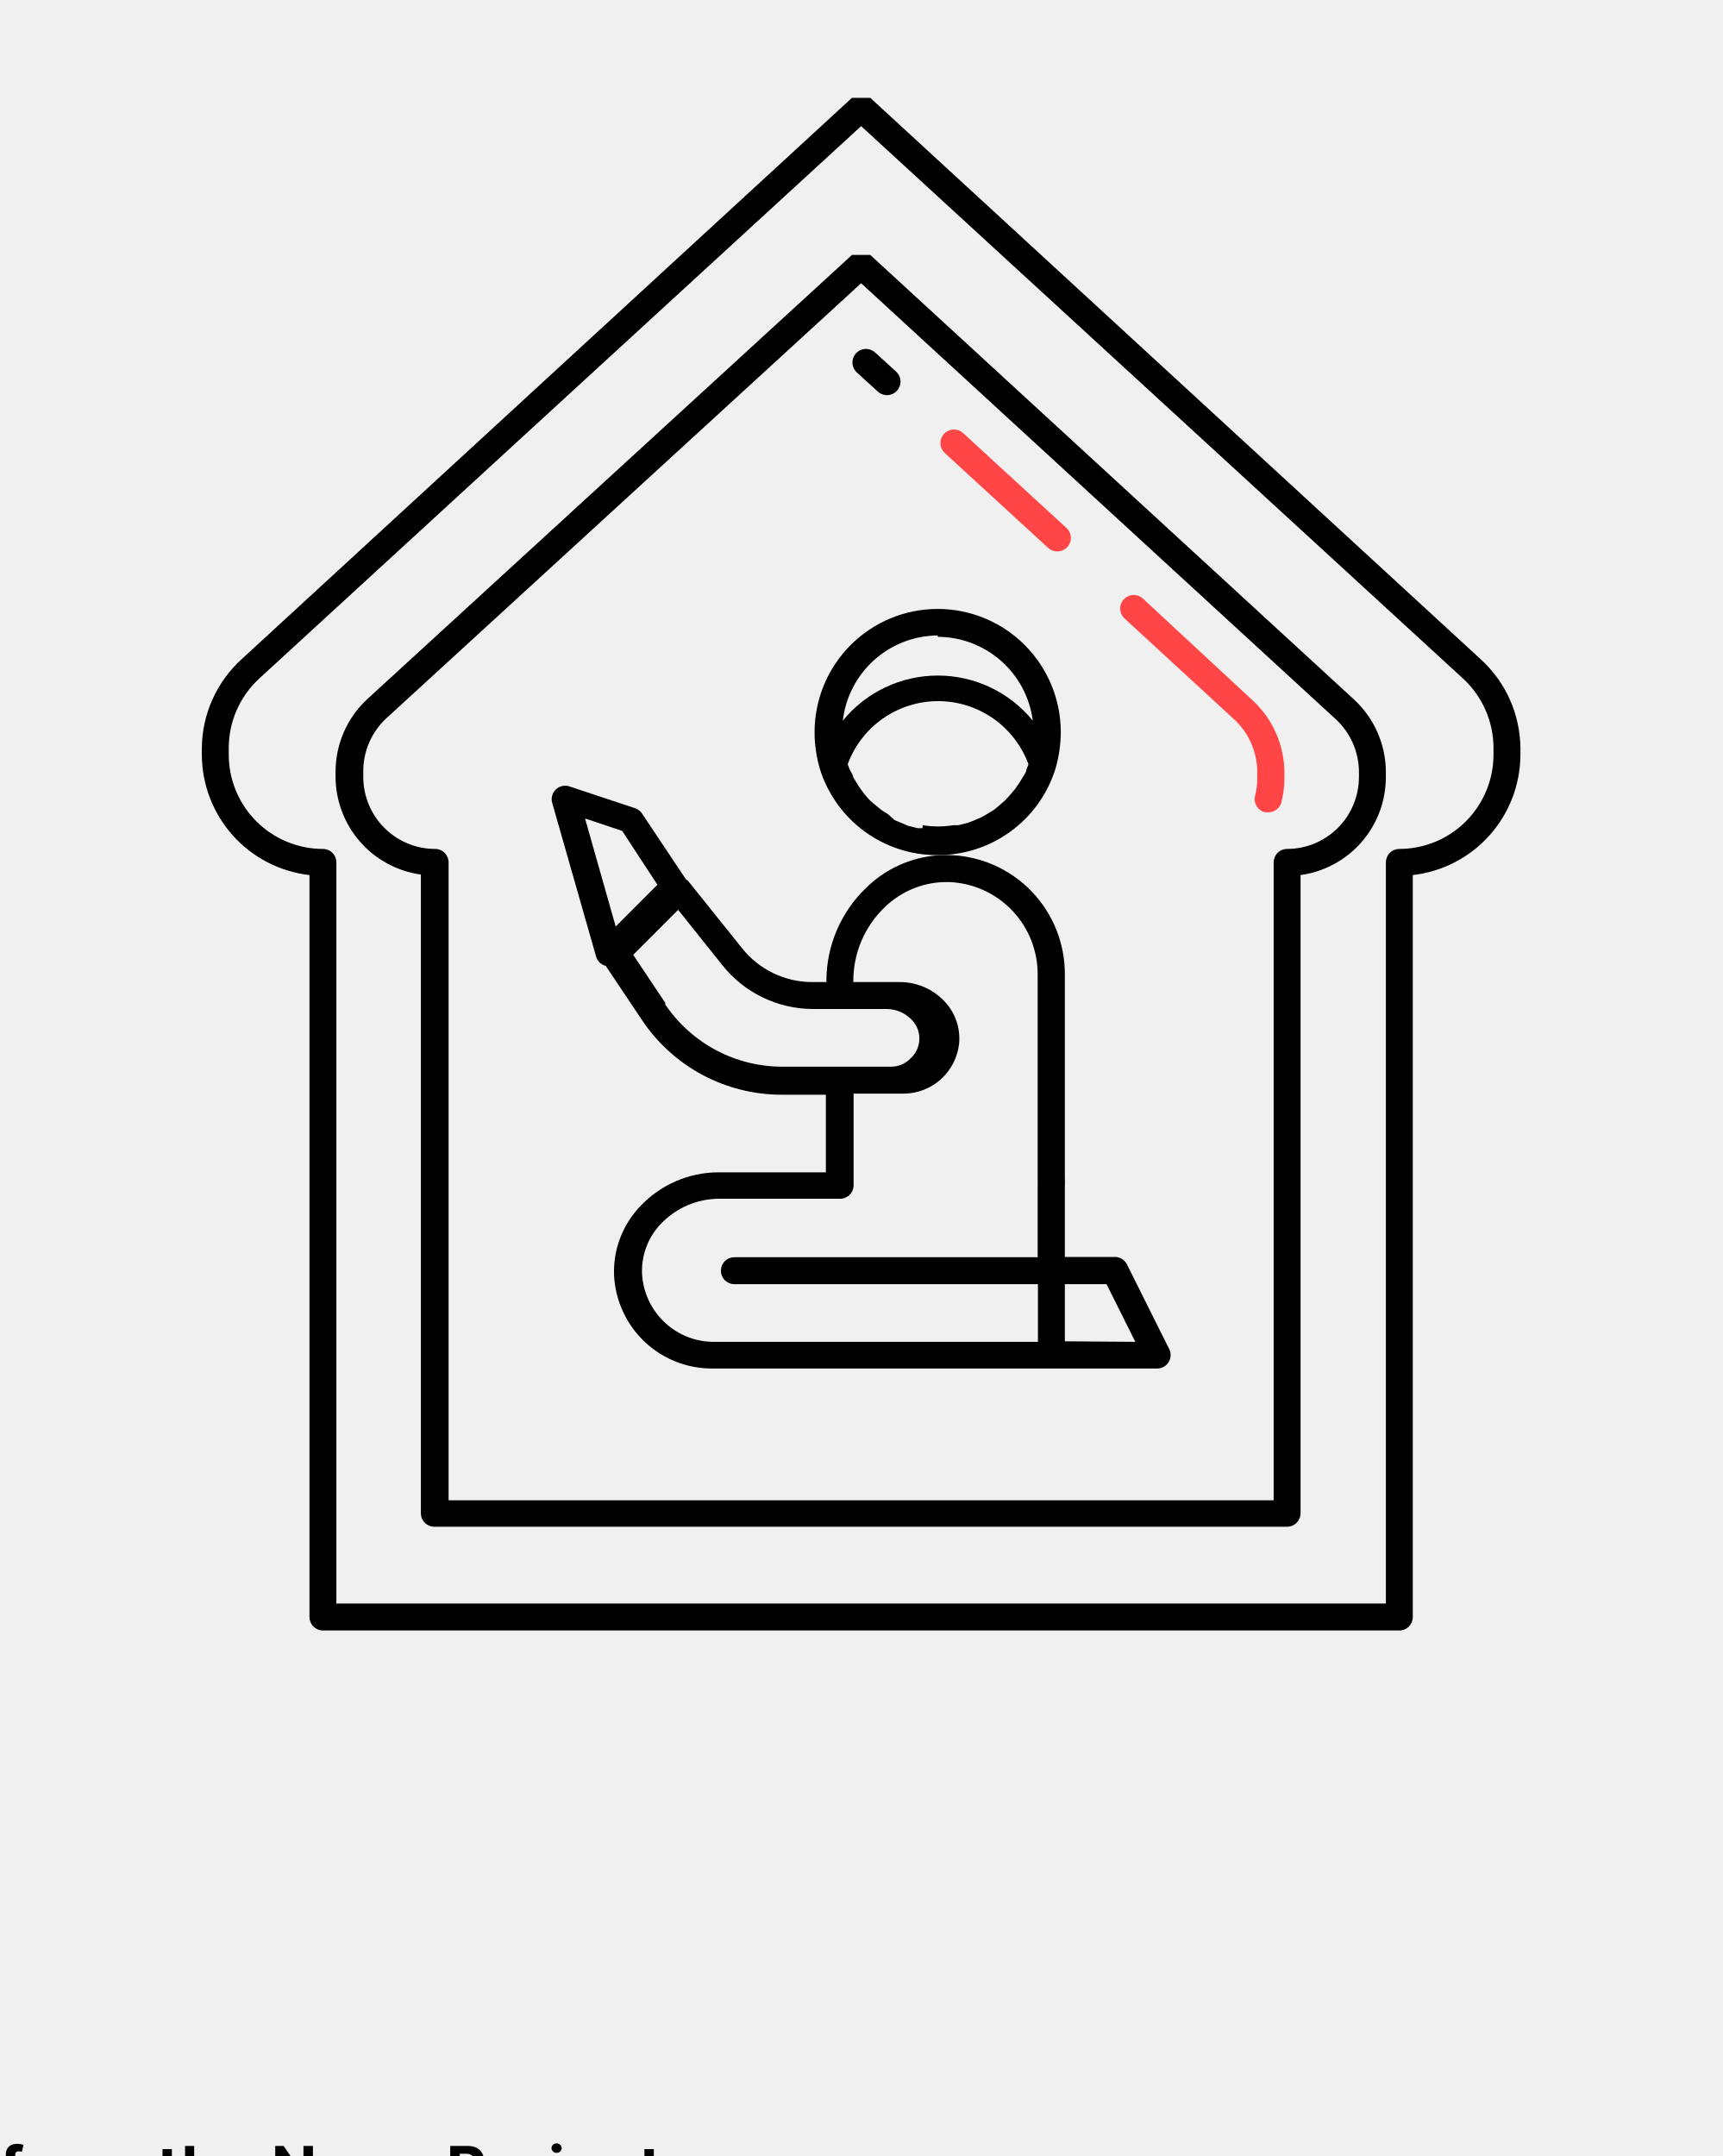
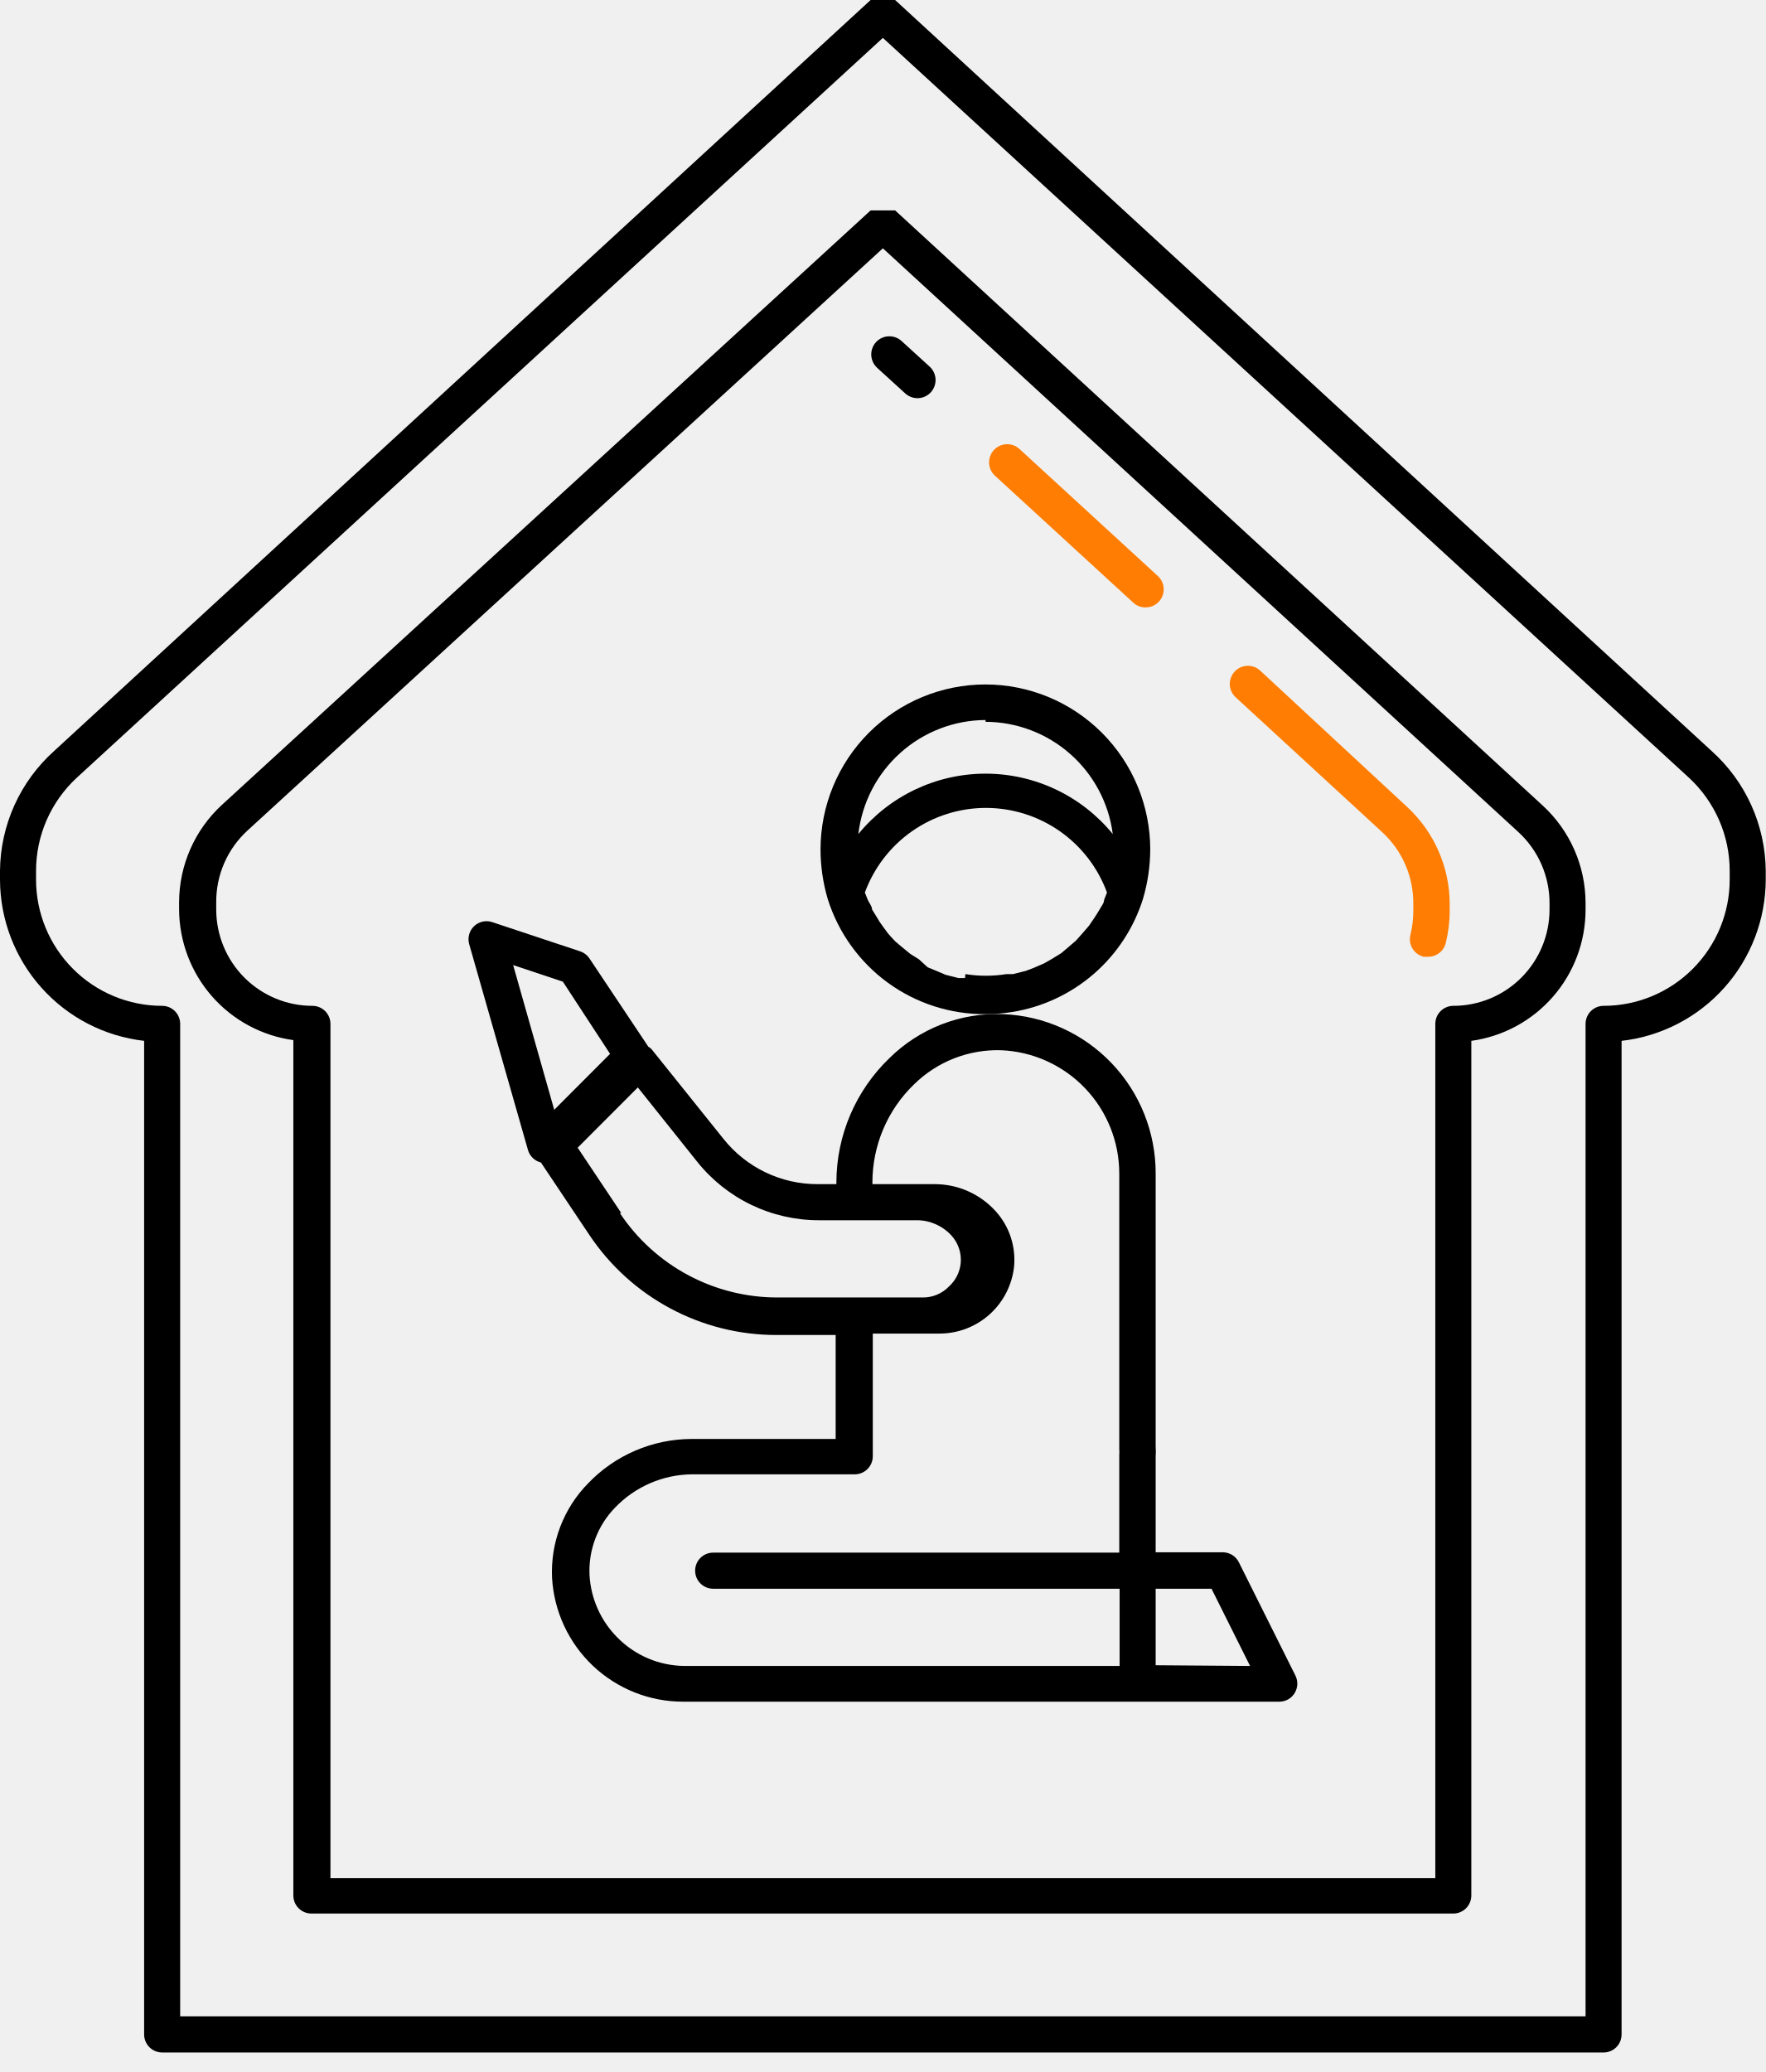
- <svg xmlns="http://www.w3.org/2000/svg" width="139" height="174" viewBox="0 0 139 174" fill="none">
-   <g clip-path="url(#clip0_248_156)">
-     <path d="M90.959 102.051C90.869 101.868 90.73 101.714 90.557 101.606C90.384 101.498 90.185 101.442 89.981 101.442H85.942V95.7C85.956 95.483 85.956 95.265 85.942 95.047V78.626C85.949 76.145 84.996 73.757 83.283 71.965C81.57 70.172 79.23 69.114 76.754 69.013C75.49 68.959 74.228 69.167 73.047 69.623C71.866 70.08 70.792 70.775 69.891 71.666C68.887 72.632 68.087 73.79 67.538 75.072C66.99 76.353 66.704 77.732 66.699 79.126V79.257H65.569C64.481 79.26 63.406 79.017 62.425 78.546C61.443 78.076 60.58 77.389 59.901 76.538L55.557 71.123C55.498 71.064 55.432 71.013 55.361 70.97L51.821 65.663C51.687 65.459 51.488 65.305 51.257 65.228L45.957 63.467C45.77 63.404 45.569 63.393 45.376 63.436C45.184 63.479 45.006 63.574 44.863 63.711C44.72 63.847 44.617 64.02 44.565 64.211C44.513 64.401 44.514 64.603 44.567 64.793L48.107 77.191C48.159 77.375 48.259 77.543 48.396 77.677C48.533 77.811 48.703 77.905 48.889 77.952L51.8 82.302C53.038 84.164 54.718 85.691 56.688 86.745C58.659 87.8 60.859 88.351 63.093 88.349H66.655V94.612H57.968C56.803 94.617 55.651 94.856 54.58 95.316C53.509 95.775 52.541 96.446 51.734 97.288C51 98.036 50.427 98.929 50.054 99.91C49.68 100.89 49.513 101.938 49.563 102.986C49.679 105.006 50.563 106.904 52.033 108.291C53.504 109.679 55.448 110.45 57.468 110.447H93.391C93.576 110.447 93.757 110.4 93.919 110.311C94.08 110.221 94.216 110.092 94.314 109.935C94.412 109.779 94.468 109.6 94.478 109.415C94.487 109.23 94.45 109.046 94.368 108.881L90.959 102.051ZM47.217 66.055L50.214 67.055L53.059 71.405L49.693 74.776L47.217 66.055ZM53.733 80.997L51.105 77.06L54.732 73.428L58.294 77.887C59.174 78.995 60.294 79.89 61.569 80.504C62.844 81.118 64.241 81.435 65.656 81.432H71.564C71.952 81.434 72.335 81.516 72.69 81.673C73.045 81.831 73.364 82.059 73.627 82.346C73.833 82.57 73.99 82.834 74.087 83.123C74.184 83.411 74.22 83.717 74.192 84.02C74.139 84.554 73.892 85.05 73.497 85.412C73.287 85.632 73.034 85.806 72.754 85.922C72.473 86.038 72.171 86.094 71.868 86.087H63.18C61.295 86.094 59.437 85.633 57.773 84.745C56.109 83.856 54.691 82.569 53.646 80.997H53.733ZM53.494 106.575C52.499 105.574 51.904 104.244 51.821 102.834C51.783 102.083 51.901 101.332 52.166 100.628C52.431 99.925 52.839 99.283 53.363 98.745C53.966 98.118 54.687 97.618 55.485 97.274C56.284 96.931 57.142 96.75 58.011 96.744H67.806C68.094 96.744 68.371 96.629 68.574 96.425C68.778 96.222 68.892 95.945 68.892 95.656V88.261H72.932C74.041 88.258 75.11 87.846 75.935 87.103C76.76 86.361 77.283 85.341 77.406 84.238C77.465 83.633 77.397 83.022 77.207 82.445C77.016 81.869 76.706 81.338 76.298 80.888C75.834 80.375 75.268 79.964 74.636 79.683C74.004 79.402 73.32 79.257 72.628 79.257H68.871V79.126C68.874 78.025 69.098 76.935 69.531 75.923C69.964 74.91 70.596 73.995 71.39 73.232C72.082 72.553 72.905 72.022 73.809 71.671C74.712 71.319 75.677 71.155 76.646 71.188C78.559 71.272 80.365 72.093 81.689 73.478C83.012 74.865 83.75 76.709 83.748 78.626V95.2C83.758 95.33 83.758 95.461 83.748 95.591C83.745 95.635 83.745 95.678 83.748 95.722V101.464H59.271C58.983 101.464 58.707 101.578 58.503 101.782C58.299 101.986 58.185 102.263 58.185 102.551C58.185 102.84 58.299 103.116 58.503 103.32C58.707 103.524 58.983 103.639 59.271 103.639H83.77V108.293H57.555C56.798 108.288 56.05 108.134 55.353 107.839C54.657 107.544 54.025 107.115 53.494 106.575ZM85.942 108.25V103.639H89.308L91.632 108.293L85.942 108.25Z" fill="black" />
-     <path d="M75.689 69.013C76.228 69.012 76.765 68.969 77.297 68.882C79.115 68.59 80.816 67.797 82.208 66.59C83.601 65.384 84.63 63.813 85.18 62.053C85.463 61.092 85.61 60.096 85.615 59.095C85.615 56.456 84.568 53.925 82.705 52.059C80.841 50.193 78.314 49.144 75.678 49.144C73.043 49.144 70.516 50.193 68.653 52.059C66.789 53.925 65.742 56.456 65.742 59.095C65.745 60.104 65.891 61.107 66.177 62.075C66.813 64.098 68.08 65.863 69.792 67.112C71.504 68.361 73.571 69.027 75.689 69.013ZM74.451 66.838H74.061L73.279 66.642L72.823 66.446L72.193 66.185L71.671 65.707L71.15 65.38L70.672 64.989L70.26 64.641C70.108 64.489 69.956 64.315 69.804 64.141L69.499 63.727C69.369 63.553 69.239 63.358 69.13 63.162L68.848 62.705C68.848 62.51 68.674 62.314 68.587 62.118L68.414 61.683C68.963 60.187 69.957 58.897 71.262 57.985C72.567 57.073 74.12 56.584 75.711 56.584C77.302 56.584 78.855 57.073 80.16 57.985C81.465 58.897 82.459 60.187 83.009 61.683L82.835 62.118C82.835 62.314 82.683 62.488 82.574 62.684C82.466 62.879 82.357 63.032 82.248 63.206L81.923 63.684L81.51 64.162L81.141 64.576L80.663 64.989L80.25 65.337L79.686 65.685L79.23 65.946L78.578 66.229L78.122 66.403L77.34 66.599H76.949C76.129 66.73 75.293 66.73 74.473 66.599L74.451 66.838ZM75.689 51.395C77.569 51.401 79.382 52.09 80.793 53.334C82.203 54.578 83.114 56.293 83.356 58.16C82.427 57.022 81.257 56.105 79.932 55.476C78.606 54.846 77.157 54.52 75.689 54.52C74.222 54.52 72.773 54.846 71.447 55.476C70.121 56.105 68.951 57.022 68.023 58.16C68.24 56.273 69.141 54.532 70.553 53.266C71.966 51.999 73.793 51.295 75.689 51.286V51.395Z" fill="black" />
-     <path d="M119.453 53.157L70.238 7.895H70.086H69.913H69.695H69.305H69.087H68.914H68.762L19.547 53.157C18.532 54.068 17.718 55.18 17.157 56.423C16.596 57.667 16.301 59.014 16.289 60.378V60.9C16.295 63.305 17.183 65.625 18.785 67.417C20.387 69.21 22.59 70.35 24.977 70.622V130.5C24.977 130.788 25.091 131.065 25.295 131.269C25.498 131.473 25.774 131.588 26.062 131.588H112.938C113.226 131.588 113.502 131.473 113.705 131.269C113.909 131.065 114.023 130.788 114.023 130.5V70.622C116.41 70.35 118.613 69.21 120.215 67.417C121.817 65.625 122.705 63.305 122.711 60.9V60.378C122.699 59.014 122.403 57.667 121.843 56.423C121.282 55.18 120.468 54.068 119.453 53.157ZM120.539 60.9C120.539 62.919 119.738 64.855 118.313 66.283C116.887 67.71 114.954 68.513 112.938 68.513C112.649 68.513 112.373 68.627 112.17 68.831C111.966 69.035 111.852 69.312 111.852 69.6V129.413H27.148V69.6C27.148 69.312 27.034 69.035 26.83 68.831C26.627 68.627 26.351 68.513 26.062 68.513C24.046 68.513 22.113 67.71 20.687 66.283C19.262 64.855 18.461 62.919 18.461 60.9V60.378C18.461 59.324 18.679 58.281 19.101 57.315C19.524 56.349 20.141 55.481 20.915 54.767L69.5 10.179L118.085 54.767C118.859 55.481 119.476 56.349 119.899 57.315C120.321 58.281 120.539 59.324 120.539 60.378V60.9Z" fill="black" />
-     <path d="M70.238 20.576H70.086H69.912H69.695H69.304H69.087H68.913H68.761L29.668 56.398C28.854 57.144 28.205 58.052 27.76 59.062C27.315 60.073 27.085 61.166 27.083 62.27V62.684C27.086 64.61 27.785 66.47 29.05 67.921C30.315 69.373 32.062 70.316 33.968 70.579V122.126C33.968 122.415 34.082 122.691 34.286 122.895C34.49 123.099 34.766 123.214 35.054 123.214H103.881C104.169 123.214 104.445 123.099 104.648 122.895C104.852 122.691 104.966 122.415 104.966 122.126V70.622C106.872 70.36 108.619 69.416 109.884 67.965C111.15 66.514 111.848 64.653 111.851 62.727V62.314C111.85 61.209 111.619 60.117 111.174 59.106C110.729 58.095 110.08 57.188 109.267 56.441L70.238 20.576ZM109.679 62.705C109.679 64.245 109.068 65.722 107.981 66.812C106.893 67.901 105.418 68.513 103.881 68.513C103.592 68.513 103.316 68.627 103.113 68.831C102.909 69.035 102.795 69.312 102.795 69.6V121.082H36.205V69.6C36.205 69.312 36.09 69.035 35.887 68.831C35.683 68.627 35.407 68.513 35.119 68.513C33.581 68.513 32.106 67.901 31.018 66.812C29.931 65.722 29.32 64.245 29.32 62.705V62.292C29.311 61.475 29.475 60.665 29.801 59.915C30.127 59.165 30.607 58.493 31.21 57.942L69.5 22.859L107.79 58.029C108.393 58.58 108.873 59.252 109.198 60.002C109.524 60.752 109.688 61.562 109.679 62.379V62.705Z" fill="black" />
-     <path d="M92.24 48.307C92.134 48.21 92.011 48.134 91.876 48.085C91.742 48.036 91.599 48.014 91.455 48.02C91.312 48.026 91.172 48.06 91.042 48.12C90.912 48.181 90.795 48.266 90.698 48.372C90.601 48.478 90.526 48.602 90.477 48.736C90.427 48.871 90.405 49.014 90.411 49.158C90.417 49.301 90.451 49.442 90.512 49.572C90.572 49.702 90.657 49.819 90.763 49.916L99.603 58.051C100.202 58.604 100.678 59.277 100.999 60.026C101.321 60.776 101.482 61.585 101.47 62.401V62.814C101.47 63.291 101.411 63.765 101.297 64.228C101.261 64.368 101.254 64.513 101.275 64.656C101.296 64.799 101.346 64.936 101.421 65.06C101.495 65.183 101.594 65.291 101.711 65.376C101.827 65.461 101.96 65.521 102.1 65.555H102.361C102.605 65.557 102.843 65.476 103.036 65.326C103.23 65.176 103.366 64.966 103.425 64.728C103.583 64.095 103.663 63.445 103.664 62.792V62.379C103.662 61.274 103.432 60.182 102.987 59.171C102.542 58.16 101.893 57.253 101.079 56.507L92.24 48.307Z" fill="#FF4545" />
-     <path d="M84.594 44.218C84.795 44.404 85.059 44.505 85.333 44.501C85.553 44.502 85.768 44.437 85.95 44.313C86.132 44.19 86.272 44.014 86.352 43.809C86.432 43.604 86.448 43.379 86.398 43.165C86.348 42.95 86.234 42.756 86.071 42.608L77.731 34.952C77.518 34.756 77.236 34.653 76.947 34.665C76.657 34.677 76.385 34.804 76.189 35.017C75.993 35.231 75.89 35.514 75.902 35.803C75.915 36.093 76.041 36.366 76.254 36.562L84.594 44.218Z" fill="#FF4545" />
-     <path d="M70.847 31.603C71.06 31.799 71.342 31.902 71.631 31.89C71.921 31.878 72.193 31.751 72.389 31.538C72.585 31.324 72.688 31.041 72.676 30.752C72.663 30.462 72.537 30.189 72.324 29.993L70.63 28.449C70.416 28.253 70.134 28.15 69.845 28.162C69.556 28.174 69.283 28.301 69.088 28.514C68.892 28.728 68.789 29.01 68.801 29.3C68.813 29.59 68.94 29.862 69.153 30.058L70.847 31.603Z" fill="black" />
-     <path d="M1.768 174.098V174.666H0.085V174.098H1.768ZM0.471 176.825V173.901C0.471 173.703 0.509 173.539 0.586 173.409C0.664 173.279 0.771 173.181 0.906 173.116C1.04 173.051 1.194 173.018 1.365 173.018C1.481 173.018 1.587 173.027 1.683 173.045C1.78 173.063 1.853 173.079 1.9 173.093L1.765 173.661C1.735 173.651 1.699 173.643 1.655 173.634C1.612 173.626 1.568 173.622 1.523 173.622C1.412 173.622 1.335 173.648 1.291 173.7C1.247 173.751 1.225 173.823 1.225 173.915V176.825H0.471ZM2.231 176.825V174.098H2.964V174.574H2.992C3.042 174.404 3.125 174.276 3.243 174.19C3.36 174.102 3.495 174.059 3.647 174.059C3.685 174.059 3.726 174.061 3.77 174.066C3.814 174.071 3.852 174.077 3.885 174.085V174.756C3.85 174.746 3.801 174.736 3.738 174.728C3.675 174.72 3.618 174.716 3.566 174.716C3.455 174.716 3.355 174.74 3.267 174.788C3.181 174.836 3.112 174.902 3.062 174.987C3.012 175.073 2.987 175.171 2.987 175.282V176.825H2.231ZM5.382 176.878C5.106 176.878 4.867 176.82 4.666 176.702C4.466 176.584 4.312 176.42 4.203 176.209C4.094 175.997 4.039 175.751 4.039 175.472C4.039 175.19 4.094 174.944 4.203 174.733C4.312 174.522 4.466 174.357 4.666 174.24C4.867 174.121 5.106 174.062 5.382 174.062C5.658 174.062 5.895 174.121 6.096 174.24C6.297 174.357 6.452 174.522 6.561 174.733C6.67 174.944 6.724 175.19 6.724 175.472C6.724 175.751 6.67 175.997 6.561 176.209C6.452 176.42 6.297 176.584 6.096 176.702C5.895 176.82 5.658 176.878 5.382 176.878ZM5.385 176.292C5.511 176.292 5.616 176.257 5.7 176.186C5.784 176.114 5.847 176.015 5.89 175.891C5.933 175.767 5.955 175.625 5.955 175.467C5.955 175.308 5.933 175.167 5.89 175.042C5.847 174.918 5.784 174.82 5.7 174.748C5.616 174.675 5.511 174.639 5.385 174.639C5.259 174.639 5.152 174.675 5.066 174.748C4.98 174.82 4.916 174.918 4.872 175.042C4.83 175.167 4.808 175.308 4.808 175.467C4.808 175.625 4.83 175.767 4.872 175.891C4.916 176.015 4.98 176.114 5.066 176.186C5.152 176.257 5.259 176.292 5.385 176.292ZM7.216 176.825V174.098H7.937V174.579H7.969C8.026 174.419 8.12 174.293 8.253 174.201C8.385 174.108 8.544 174.062 8.729 174.062C8.916 174.062 9.075 174.109 9.206 174.202C9.338 174.295 9.425 174.42 9.469 174.579H9.498C9.553 174.423 9.654 174.298 9.799 174.204C9.946 174.11 10.12 174.062 10.32 174.062C10.574 174.062 10.781 174.143 10.939 174.305C11.099 174.466 11.179 174.695 11.179 174.991V176.825H10.424V175.14C10.424 174.988 10.384 174.875 10.304 174.799C10.223 174.723 10.123 174.685 10.002 174.685C9.864 174.685 9.757 174.729 9.68 174.817C9.603 174.903 9.565 175.017 9.565 175.16V176.825H8.832V175.124C8.832 174.99 8.793 174.884 8.716 174.804C8.641 174.725 8.54 174.685 8.416 174.685C8.332 174.685 8.256 174.707 8.189 174.749C8.123 174.791 8.07 174.849 8.031 174.925C7.992 175 7.972 175.087 7.972 175.188V176.825H7.216ZM14.384 174.098V174.666H12.742V174.098H14.384ZM13.115 173.444H13.871V175.987C13.871 176.057 13.882 176.111 13.903 176.15C13.924 176.188 13.954 176.215 13.992 176.23C14.031 176.246 14.076 176.253 14.127 176.253C14.162 176.253 14.198 176.25 14.233 176.244C14.269 176.237 14.296 176.232 14.315 176.228L14.434 176.791C14.396 176.803 14.343 176.817 14.274 176.832C14.206 176.849 14.122 176.859 14.024 176.862C13.842 176.869 13.682 176.845 13.544 176.79C13.408 176.734 13.302 176.647 13.227 176.53C13.151 176.413 13.114 176.265 13.115 176.086V173.444ZM15.692 175.248V176.825H14.936V173.189H15.671V174.579H15.703C15.764 174.418 15.864 174.292 16.001 174.201C16.138 174.108 16.311 174.062 16.518 174.062C16.707 174.062 16.872 174.104 17.013 174.187C17.155 174.268 17.265 174.386 17.343 174.54C17.423 174.693 17.462 174.875 17.46 175.089V176.825H16.704V175.223C16.705 175.055 16.663 174.925 16.576 174.831C16.491 174.738 16.372 174.691 16.218 174.691C16.115 174.691 16.023 174.713 15.944 174.756C15.866 174.8 15.805 174.864 15.759 174.948C15.716 175.031 15.693 175.131 15.692 175.248ZM19.299 176.878C19.018 176.878 18.777 176.821 18.574 176.708C18.373 176.593 18.218 176.431 18.109 176.221C18 176.011 17.946 175.761 17.946 175.474C17.946 175.193 18 174.947 18.109 174.735C18.218 174.523 18.371 174.358 18.569 174.24C18.768 174.121 19.001 174.062 19.268 174.062C19.448 174.062 19.616 174.091 19.771 174.149C19.927 174.206 20.063 174.292 20.179 174.407C20.297 174.522 20.388 174.666 20.453 174.84C20.518 175.013 20.55 175.215 20.55 175.447V175.655H18.247V175.186H19.838C19.838 175.077 19.815 174.981 19.767 174.897C19.72 174.813 19.654 174.747 19.57 174.7C19.488 174.651 19.391 174.627 19.281 174.627C19.166 174.627 19.064 174.653 18.976 174.707C18.888 174.759 18.819 174.829 18.77 174.918C18.72 175.006 18.694 175.103 18.693 175.211V175.657C18.693 175.792 18.718 175.908 18.768 176.006C18.819 176.105 18.89 176.18 18.983 176.234C19.075 176.287 19.184 176.314 19.311 176.314C19.395 176.314 19.472 176.302 19.542 176.278C19.612 176.254 19.672 176.219 19.721 176.172C19.771 176.124 19.809 176.066 19.835 175.998L20.534 176.044C20.499 176.212 20.426 176.359 20.316 176.484C20.207 176.608 20.066 176.705 19.893 176.775C19.722 176.844 19.524 176.878 19.299 176.878ZM25.257 173.189V176.825H24.593L23.011 174.536H22.984V176.825H22.215V173.189H22.89L24.46 175.476H24.492V173.189H25.257ZM27.11 176.878C26.834 176.878 26.596 176.82 26.395 176.702C26.195 176.584 26.04 176.42 25.931 176.209C25.822 175.997 25.768 175.751 25.768 175.472C25.768 175.19 25.822 174.944 25.931 174.733C26.04 174.522 26.195 174.357 26.395 174.24C26.596 174.121 26.834 174.062 27.11 174.062C27.386 174.062 27.624 174.121 27.824 174.24C28.025 174.357 28.18 174.522 28.289 174.733C28.398 174.944 28.453 175.19 28.453 175.472C28.453 175.751 28.398 175.997 28.289 176.209C28.18 176.42 28.025 176.584 27.824 176.702C27.624 176.82 27.386 176.878 27.11 176.878ZM27.114 176.292C27.239 176.292 27.344 176.257 27.428 176.186C27.512 176.114 27.576 176.015 27.618 175.891C27.662 175.767 27.684 175.625 27.684 175.467C27.684 175.308 27.662 175.167 27.618 175.042C27.576 174.918 27.512 174.82 27.428 174.748C27.344 174.675 27.239 174.639 27.114 174.639C26.987 174.639 26.881 174.675 26.794 174.748C26.709 174.82 26.645 174.918 26.601 175.042C26.558 175.167 26.537 175.308 26.537 175.467C26.537 175.625 26.558 175.767 26.601 175.891C26.645 176.015 26.709 176.114 26.794 176.186C26.881 176.257 26.987 176.292 27.114 176.292ZM30.693 175.664V174.098H31.45V176.825H30.724V176.33H30.695C30.634 176.489 30.531 176.618 30.388 176.715C30.246 176.812 30.073 176.861 29.868 176.861C29.685 176.861 29.525 176.819 29.387 176.736C29.248 176.653 29.14 176.536 29.062 176.383C28.985 176.23 28.946 176.047 28.944 175.834V174.098H29.701V175.699C29.702 175.86 29.745 175.988 29.83 176.081C29.916 176.175 30.03 176.221 30.173 176.221C30.264 176.221 30.349 176.201 30.429 176.159C30.508 176.117 30.572 176.054 30.621 175.971C30.67 175.888 30.695 175.786 30.693 175.664ZM32.811 175.248V176.825H32.055V174.098H32.776V174.579H32.808C32.868 174.42 32.969 174.295 33.111 174.202C33.253 174.109 33.425 174.062 33.628 174.062C33.817 174.062 33.983 174.104 34.123 174.187C34.264 174.269 34.374 174.388 34.452 174.542C34.53 174.694 34.569 174.877 34.569 175.089V176.825H33.813V175.223C33.814 175.057 33.771 174.926 33.685 174.833C33.598 174.738 33.479 174.691 33.328 174.691C33.226 174.691 33.136 174.713 33.058 174.756C32.981 174.8 32.921 174.864 32.877 174.948C32.834 175.031 32.812 175.131 32.811 175.248ZM36.337 176.825V173.189H37.771C38.047 173.189 38.282 173.241 38.476 173.347C38.67 173.451 38.818 173.596 38.92 173.782C39.023 173.966 39.075 174.179 39.075 174.421C39.075 174.662 39.022 174.875 38.918 175.06C38.814 175.245 38.663 175.389 38.465 175.492C38.269 175.595 38.031 175.646 37.752 175.646H36.837V175.03H37.627C37.775 175.03 37.897 175.004 37.993 174.954C38.09 174.901 38.162 174.83 38.21 174.739C38.258 174.646 38.283 174.54 38.283 174.421C38.283 174.3 38.258 174.195 38.21 174.105C38.162 174.014 38.09 173.943 37.993 173.894C37.896 173.843 37.773 173.817 37.624 173.817H37.105V176.825H36.337ZM39.56 176.825V174.098H40.293V174.574H40.321C40.371 174.404 40.455 174.276 40.572 174.19C40.689 174.102 40.824 174.059 40.977 174.059C41.014 174.059 41.055 174.061 41.099 174.066C41.143 174.071 41.181 174.077 41.215 174.085V174.756C41.179 174.746 41.13 174.736 41.067 174.728C41.004 174.72 40.947 174.716 40.895 174.716C40.784 174.716 40.684 174.74 40.597 174.788C40.51 174.836 40.441 174.902 40.391 174.987C40.341 175.073 40.316 175.171 40.316 175.282V176.825H39.56ZM42.711 176.878C42.435 176.878 42.197 176.82 41.995 176.702C41.795 176.584 41.641 176.42 41.532 176.209C41.423 175.997 41.368 175.751 41.368 175.472C41.368 175.19 41.423 174.944 41.532 174.733C41.641 174.522 41.795 174.357 41.995 174.24C42.197 174.121 42.435 174.062 42.711 174.062C42.987 174.062 43.225 174.121 43.425 174.24C43.626 174.357 43.781 174.522 43.89 174.733C43.999 174.944 44.053 175.19 44.053 175.472C44.053 175.751 43.999 175.997 43.89 176.209C43.781 176.42 43.626 176.584 43.425 176.702C43.225 176.82 42.987 176.878 42.711 176.878ZM42.714 176.292C42.84 176.292 42.945 176.257 43.029 176.186C43.113 176.114 43.176 176.015 43.219 175.891C43.263 175.767 43.284 175.625 43.284 175.467C43.284 175.308 43.263 175.167 43.219 175.042C43.176 174.918 43.113 174.82 43.029 174.748C42.945 174.675 42.84 174.639 42.714 174.639C42.588 174.639 42.481 174.675 42.395 174.748C42.31 174.82 42.245 174.918 42.201 175.042C42.159 175.167 42.137 175.308 42.137 175.467C42.137 175.625 42.159 175.767 42.201 175.891C42.245 176.015 42.31 176.114 42.395 176.186C42.481 176.257 42.588 176.292 42.714 176.292ZM44.545 174.098H45.301V176.96C45.301 177.171 45.26 177.341 45.177 177.471C45.094 177.602 44.975 177.697 44.82 177.757C44.666 177.818 44.482 177.848 44.268 177.848C44.242 177.848 44.217 177.847 44.193 177.846C44.169 177.846 44.142 177.845 44.115 177.844V177.253C44.135 177.254 44.153 177.255 44.169 177.255C44.183 177.256 44.198 177.256 44.215 177.256C44.337 177.256 44.422 177.23 44.47 177.178C44.52 177.127 44.545 177.051 44.545 176.948V174.098ZM44.921 173.746C44.81 173.746 44.714 173.709 44.634 173.634C44.553 173.559 44.513 173.468 44.513 173.363C44.513 173.258 44.553 173.169 44.634 173.095C44.714 173.019 44.81 172.981 44.921 172.981C45.035 172.981 45.132 173.019 45.211 173.095C45.291 173.169 45.332 173.258 45.332 173.363C45.332 173.468 45.291 173.559 45.211 173.634C45.132 173.709 45.035 173.746 44.921 173.746ZM47.15 176.878C46.87 176.878 46.628 176.821 46.426 176.708C46.225 176.593 46.069 176.431 45.961 176.221C45.852 176.011 45.797 175.761 45.797 175.474C45.797 175.193 45.852 174.947 45.961 174.735C46.069 174.523 46.223 174.358 46.42 174.24C46.619 174.121 46.852 174.062 47.12 174.062C47.3 174.062 47.467 174.091 47.623 174.149C47.779 174.206 47.915 174.292 48.031 174.407C48.148 174.522 48.239 174.666 48.304 174.84C48.369 175.013 48.402 175.215 48.402 175.447V175.655H46.099V175.186H47.69C47.69 175.077 47.666 174.981 47.619 174.897C47.572 174.813 47.506 174.747 47.422 174.7C47.339 174.651 47.242 174.627 47.133 174.627C47.018 174.627 46.916 174.653 46.827 174.707C46.739 174.759 46.671 174.829 46.621 174.918C46.571 175.006 46.546 175.103 46.545 175.211V175.657C46.545 175.792 46.57 175.908 46.619 176.006C46.67 176.105 46.742 176.18 46.834 176.234C46.926 176.287 47.036 176.314 47.163 176.314C47.247 176.314 47.324 176.302 47.394 176.278C47.463 176.254 47.523 176.219 47.573 176.172C47.623 176.124 47.66 176.066 47.686 175.998L48.386 176.044C48.35 176.212 48.278 176.359 48.168 176.484C48.059 176.608 47.918 176.705 47.745 176.775C47.573 176.844 47.375 176.878 47.15 176.878ZM50.128 176.878C49.849 176.878 49.608 176.819 49.407 176.701C49.207 176.581 49.053 176.415 48.945 176.204C48.839 175.992 48.785 175.748 48.785 175.472C48.785 175.193 48.839 174.948 48.947 174.737C49.056 174.525 49.211 174.36 49.41 174.242C49.611 174.122 49.849 174.062 50.124 174.062C50.362 174.062 50.571 174.105 50.749 174.192C50.928 174.278 51.069 174.4 51.174 174.556C51.278 174.712 51.335 174.896 51.346 175.106H50.632C50.612 174.97 50.559 174.861 50.472 174.778C50.387 174.694 50.275 174.652 50.137 174.652C50.02 174.652 49.917 174.684 49.83 174.748C49.743 174.81 49.676 174.902 49.627 175.023C49.579 175.144 49.554 175.29 49.554 175.461C49.554 175.635 49.578 175.783 49.625 175.905C49.674 176.027 49.742 176.12 49.83 176.184C49.917 176.248 50.02 176.28 50.137 176.28C50.223 176.28 50.301 176.262 50.369 176.227C50.439 176.191 50.497 176.14 50.541 176.072C50.588 176.004 50.618 175.921 50.632 175.825H51.346C51.334 176.034 51.277 176.217 51.175 176.376C51.075 176.533 50.936 176.656 50.758 176.745C50.581 176.834 50.37 176.878 50.128 176.878ZM53.281 174.098V174.666H51.638V174.098H53.281ZM52.011 173.444H52.768V175.987C52.768 176.057 52.778 176.111 52.8 176.15C52.821 176.188 52.85 176.215 52.888 176.23C52.928 176.246 52.972 176.253 53.023 176.253C53.059 176.253 53.094 176.25 53.13 176.244C53.165 176.237 53.193 176.232 53.212 176.228L53.331 176.791C53.293 176.803 53.239 176.817 53.171 176.832C53.102 176.849 53.019 176.859 52.92 176.862C52.738 176.869 52.578 176.845 52.441 176.79C52.305 176.734 52.199 176.647 52.123 176.53C52.047 176.413 52.01 176.265 52.011 176.086V173.444Z" fill="black" />
+ <svg xmlns="http://www.w3.org/2000/svg" width="75" height="88" viewBox="0 0 75 88" fill="none">
+   <g id="24">
+     <path id="Vector" d="M52.623 66.356C52.559 66.227 52.461 66.118 52.34 66.042C52.218 65.966 52.077 65.926 51.934 65.927H49.087V61.88C49.097 61.727 49.097 61.573 49.087 61.42V49.847C49.092 48.099 48.421 46.416 47.214 45.153C46.006 43.889 44.357 43.144 42.612 43.072C41.721 43.035 40.832 43.181 39.999 43.503C39.167 43.825 38.41 44.315 37.776 44.942C37.068 45.623 36.504 46.439 36.117 47.342C35.731 48.245 35.529 49.217 35.526 50.2V50.292H34.73C33.963 50.294 33.205 50.123 32.514 49.791C31.822 49.459 31.214 48.976 30.735 48.376L27.674 44.559C27.632 44.518 27.586 44.482 27.536 44.452L25.041 40.712C24.947 40.568 24.806 40.46 24.643 40.405L20.908 39.164C20.776 39.119 20.635 39.112 20.499 39.142C20.363 39.173 20.238 39.239 20.137 39.336C20.036 39.432 19.964 39.554 19.927 39.688C19.89 39.823 19.891 39.965 19.929 40.099L22.424 48.836C22.46 48.966 22.53 49.084 22.627 49.178C22.724 49.273 22.844 49.339 22.975 49.372L25.026 52.438C25.899 53.75 27.082 54.826 28.471 55.569C29.86 56.313 31.41 56.701 32.985 56.699H35.495V61.114H29.373C28.552 61.117 27.739 61.285 26.985 61.609C26.23 61.933 25.548 62.406 24.98 62.999C24.462 63.526 24.059 64.156 23.795 64.847C23.532 65.538 23.414 66.276 23.449 67.015C23.531 68.438 24.154 69.776 25.19 70.754C26.227 71.731 27.597 72.275 29.02 72.272H54.337C54.467 72.273 54.595 72.24 54.709 72.177C54.823 72.114 54.919 72.023 54.987 71.912C55.056 71.802 55.096 71.676 55.103 71.546C55.109 71.415 55.083 71.286 55.026 71.169L52.623 66.356ZM21.796 40.988L23.908 41.693L25.913 44.758L23.541 47.134L21.796 40.988ZM26.388 51.518L24.536 48.744L27.092 46.184L29.602 49.326C30.223 50.108 31.012 50.738 31.911 51.171C32.809 51.603 33.794 51.827 34.791 51.825H38.954C39.228 51.826 39.498 51.884 39.748 51.995C39.998 52.106 40.223 52.267 40.408 52.468C40.553 52.626 40.664 52.813 40.732 53.016C40.801 53.22 40.826 53.435 40.806 53.649C40.769 54.025 40.595 54.374 40.316 54.63C40.169 54.785 39.99 54.907 39.793 54.989C39.595 55.071 39.382 55.111 39.169 55.105H33.046C31.717 55.11 30.408 54.785 29.235 54.159C28.063 53.533 27.063 52.626 26.327 51.518H26.388ZM26.22 69.544C25.519 68.839 25.099 67.901 25.041 66.908C25.014 66.378 25.097 65.849 25.284 65.353C25.471 64.857 25.758 64.405 26.128 64.026C26.552 63.584 27.061 63.232 27.623 62.989C28.186 62.747 28.791 62.62 29.403 62.616H36.306C36.509 62.616 36.704 62.535 36.847 62.391C36.991 62.248 37.072 62.053 37.072 61.849V56.638H39.919C40.7 56.635 41.453 56.345 42.035 55.822C42.616 55.299 42.985 54.58 43.072 53.802C43.113 53.376 43.065 52.946 42.931 52.539C42.797 52.132 42.578 51.759 42.291 51.442C41.964 51.08 41.565 50.79 41.119 50.592C40.674 50.394 40.192 50.292 39.704 50.292H37.056V50.2C37.058 49.424 37.217 48.656 37.522 47.942C37.827 47.228 38.272 46.584 38.832 46.046C39.32 45.568 39.9 45.193 40.536 44.946C41.173 44.698 41.853 44.582 42.536 44.605C43.884 44.664 45.157 45.243 46.09 46.22C47.022 47.196 47.542 48.496 47.541 49.847V61.528C47.548 61.619 47.548 61.712 47.541 61.803C47.539 61.834 47.539 61.865 47.541 61.895V65.942H30.291C30.088 65.942 29.893 66.023 29.75 66.166C29.606 66.31 29.526 66.505 29.526 66.708C29.526 66.912 29.606 67.107 29.75 67.25C29.893 67.394 30.088 67.475 30.291 67.475H47.556V70.755H29.082C28.549 70.751 28.021 70.643 27.53 70.435C27.039 70.227 26.594 69.924 26.22 69.544ZM49.087 70.724V67.475H51.459L53.097 70.755L49.087 70.724Z" fill="black" />
+     <path id="Vector_2" d="M41.862 43.072C42.242 43.072 42.62 43.041 42.995 42.98C44.276 42.774 45.475 42.215 46.456 41.365C47.438 40.515 48.163 39.407 48.551 38.167C48.75 37.49 48.853 36.788 48.857 36.083C48.857 34.223 48.119 32.439 46.806 31.124C45.493 29.809 43.712 29.07 41.855 29.07C39.997 29.07 38.216 29.809 36.903 31.124C35.59 32.439 34.852 34.223 34.852 36.083C34.854 36.793 34.957 37.501 35.158 38.182C35.607 39.608 36.5 40.852 37.706 41.733C38.913 42.613 40.37 43.082 41.862 43.072ZM40.99 41.539H40.714L40.163 41.401L39.842 41.263L39.398 41.079L39.031 40.742L38.663 40.512L38.327 40.236L38.036 39.991C37.929 39.884 37.821 39.761 37.714 39.639L37.5 39.347C37.408 39.225 37.316 39.087 37.24 38.949L37.041 38.627C37.041 38.489 36.918 38.351 36.857 38.213L36.735 37.907C37.122 36.852 37.822 35.943 38.742 35.3C39.662 34.658 40.756 34.313 41.878 34.313C42.999 34.313 44.093 34.658 45.013 35.3C45.933 35.943 46.633 36.852 47.02 37.907L46.898 38.213C46.898 38.351 46.791 38.474 46.714 38.612C46.638 38.749 46.561 38.857 46.485 38.98L46.255 39.317L45.964 39.654L45.704 39.945L45.367 40.236L45.077 40.482L44.679 40.727L44.357 40.911L43.898 41.11L43.577 41.233L43.026 41.371H42.75C42.172 41.464 41.583 41.464 41.005 41.371L40.99 41.539ZM41.862 30.656C43.187 30.66 44.465 31.146 45.459 32.023C46.453 32.899 47.095 34.108 47.265 35.423C46.611 34.622 45.786 33.976 44.852 33.532C43.917 33.089 42.896 32.858 41.862 32.858C40.828 32.858 39.807 33.089 38.873 33.532C37.938 33.976 37.114 34.622 36.459 35.423C36.613 34.094 37.247 32.867 38.243 31.975C39.238 31.082 40.526 30.586 41.862 30.58V30.656Z" fill="black" />
+     <path id="Vector_3" d="M72.704 31.898L38.02 0H37.913H37.791H37.638H37.362H37.209H37.087H36.98L2.296 31.898C1.581 32.54 1.007 33.324 0.612 34.2C0.217 35.076 0.008 36.025 0 36.987V37.355C0.004 39.05 0.63 40.684 1.759 41.948C2.888 43.211 4.441 44.015 6.122 44.206V86.405C6.122 86.608 6.203 86.803 6.347 86.947C6.49 87.09 6.685 87.171 6.888 87.171H68.112C68.315 87.171 68.51 87.09 68.653 86.947C68.797 86.803 68.877 86.608 68.877 86.405V44.206C70.559 44.015 72.112 43.211 73.241 41.948C74.37 40.684 74.996 39.05 75 37.355V36.987C74.992 36.025 74.783 35.076 74.388 34.2C73.993 33.324 73.419 32.54 72.704 31.898ZM73.469 37.355C73.469 38.778 72.905 40.142 71.9 41.148C70.896 42.154 69.533 42.719 68.112 42.719C67.909 42.719 67.715 42.8 67.571 42.944C67.428 43.088 67.347 43.283 67.347 43.486V85.638H7.653V43.486C7.653 43.283 7.572 43.088 7.429 42.944C7.285 42.8 7.091 42.719 6.888 42.719C5.467 42.719 4.104 42.154 3.1 41.148C2.095 40.142 1.531 38.778 1.531 37.355V36.987C1.531 36.244 1.684 35.509 1.982 34.828C2.28 34.148 2.715 33.536 3.26 33.032L37.5 1.609L71.74 33.032C72.285 33.536 72.72 34.148 73.018 34.828C73.316 35.509 73.469 36.244 73.469 36.987V37.355Z" fill="black" />
+     <path id="Vector_4" d="M38.021 8.936H37.913H37.791H37.638H37.362H37.209H37.087H36.98L9.429 34.181C8.856 34.708 8.398 35.347 8.085 36.059C7.771 36.772 7.609 37.542 7.607 38.32V38.611C7.61 39.969 8.102 41.28 8.994 42.303C9.885 43.325 11.116 43.99 12.46 44.175V80.503C12.46 80.706 12.54 80.901 12.684 81.045C12.827 81.189 13.022 81.27 13.225 81.27H61.73C61.933 81.27 62.127 81.189 62.271 81.045C62.414 80.901 62.495 80.706 62.495 80.503V44.206C63.838 44.021 65.069 43.356 65.961 42.333C66.853 41.311 67.345 40 67.347 38.642V38.351C67.346 37.572 67.184 36.802 66.87 36.09C66.557 35.378 66.099 34.738 65.526 34.212L38.021 8.936ZM65.817 38.627C65.817 39.712 65.386 40.753 64.62 41.521C63.853 42.288 62.814 42.719 61.73 42.719C61.527 42.719 61.332 42.8 61.189 42.944C61.045 43.087 60.965 43.282 60.965 43.486V79.767H14.036V43.486C14.036 43.282 13.955 43.087 13.812 42.944C13.668 42.8 13.474 42.719 13.271 42.719C12.187 42.719 11.147 42.288 10.381 41.521C9.615 40.753 9.184 39.712 9.184 38.627V38.335C9.178 37.759 9.293 37.188 9.523 36.66C9.752 36.132 10.091 35.658 10.516 35.27L37.5 10.546L64.485 35.331C64.91 35.719 65.248 36.193 65.478 36.721C65.707 37.25 65.823 37.821 65.817 38.397V38.627Z" fill="black" />
+     <path id="Vector_5" d="M53.525 28.48C53.451 28.412 53.364 28.358 53.269 28.324C53.174 28.289 53.073 28.273 52.972 28.277C52.872 28.282 52.773 28.306 52.681 28.349C52.589 28.391 52.507 28.451 52.439 28.526C52.37 28.6 52.317 28.688 52.283 28.783C52.248 28.878 52.232 28.979 52.236 29.08C52.241 29.181 52.265 29.28 52.307 29.372C52.35 29.463 52.41 29.546 52.485 29.614L58.714 35.347C59.136 35.737 59.472 36.211 59.699 36.739C59.925 37.267 60.038 37.838 60.031 38.413V38.704C60.03 39.04 59.989 39.374 59.908 39.7C59.883 39.799 59.878 39.901 59.893 40.002C59.908 40.103 59.943 40.2 59.995 40.287C60.048 40.374 60.118 40.449 60.2 40.509C60.282 40.569 60.375 40.612 60.474 40.635H60.658C60.83 40.637 60.998 40.58 61.134 40.474C61.27 40.369 61.367 40.22 61.408 40.053C61.519 39.606 61.576 39.148 61.576 38.688V38.397C61.575 37.619 61.413 36.849 61.099 36.137C60.786 35.424 60.328 34.785 59.755 34.259L53.525 28.48Z" fill="#FE7D02" />
+     <path id="Vector_6" d="M48.138 25.598C48.279 25.729 48.466 25.8 48.658 25.797C48.813 25.799 48.965 25.753 49.093 25.666C49.222 25.578 49.321 25.454 49.377 25.31C49.433 25.165 49.444 25.007 49.409 24.856C49.374 24.705 49.294 24.568 49.179 24.464L43.301 19.068C43.151 18.93 42.952 18.857 42.748 18.866C42.545 18.875 42.352 18.964 42.215 19.114C42.077 19.265 42.004 19.464 42.012 19.668C42.021 19.872 42.11 20.064 42.26 20.203L48.138 25.598Z" fill="#FE7D02" />
+     <path id="Vector_7" d="M38.449 16.708C38.599 16.846 38.798 16.919 39.002 16.91C39.206 16.902 39.398 16.812 39.536 16.662C39.674 16.512 39.746 16.312 39.738 16.108C39.729 15.904 39.64 15.712 39.49 15.574L38.296 14.485C38.146 14.347 37.947 14.274 37.743 14.283C37.539 14.291 37.347 14.381 37.209 14.531C37.071 14.682 36.998 14.881 37.007 15.085C37.016 15.289 37.105 15.481 37.255 15.62L38.449 16.708Z" fill="black" />
  </g>
-   <defs>
-     <clipPath id="clip0_248_156">
-       <rect width="139" height="174" fill="white" />
-     </clipPath>
-   </defs>
</svg>
